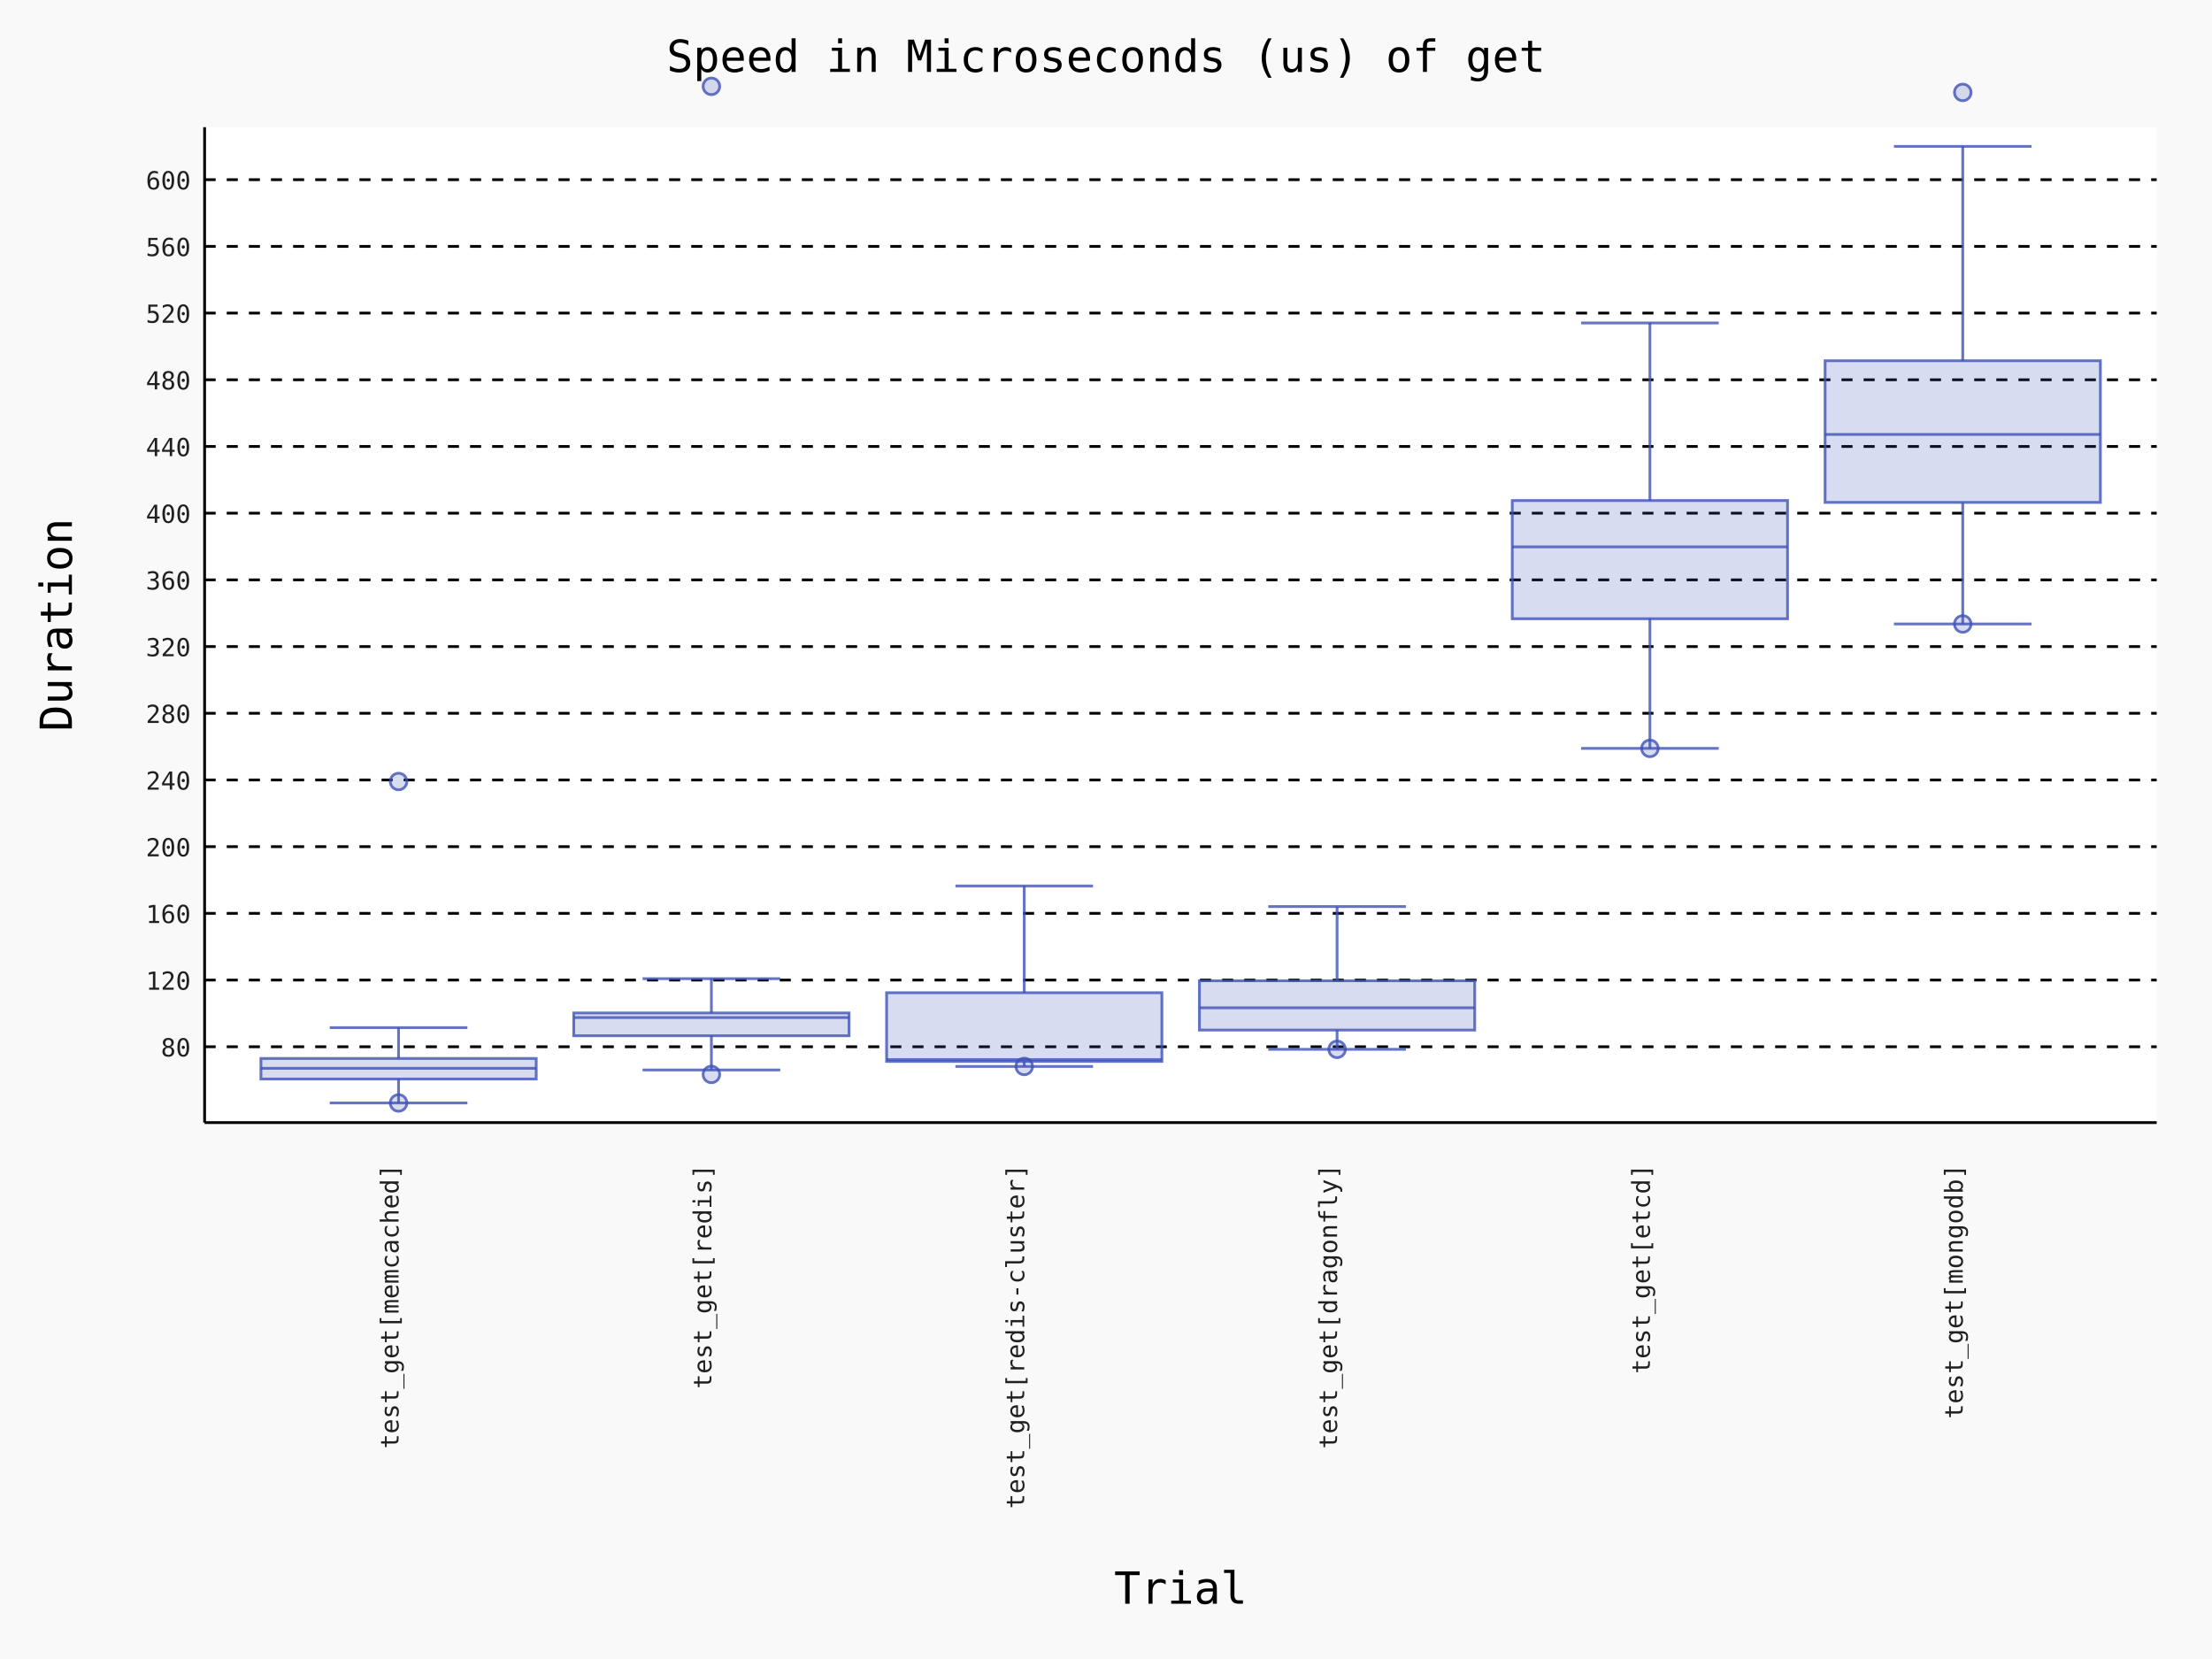
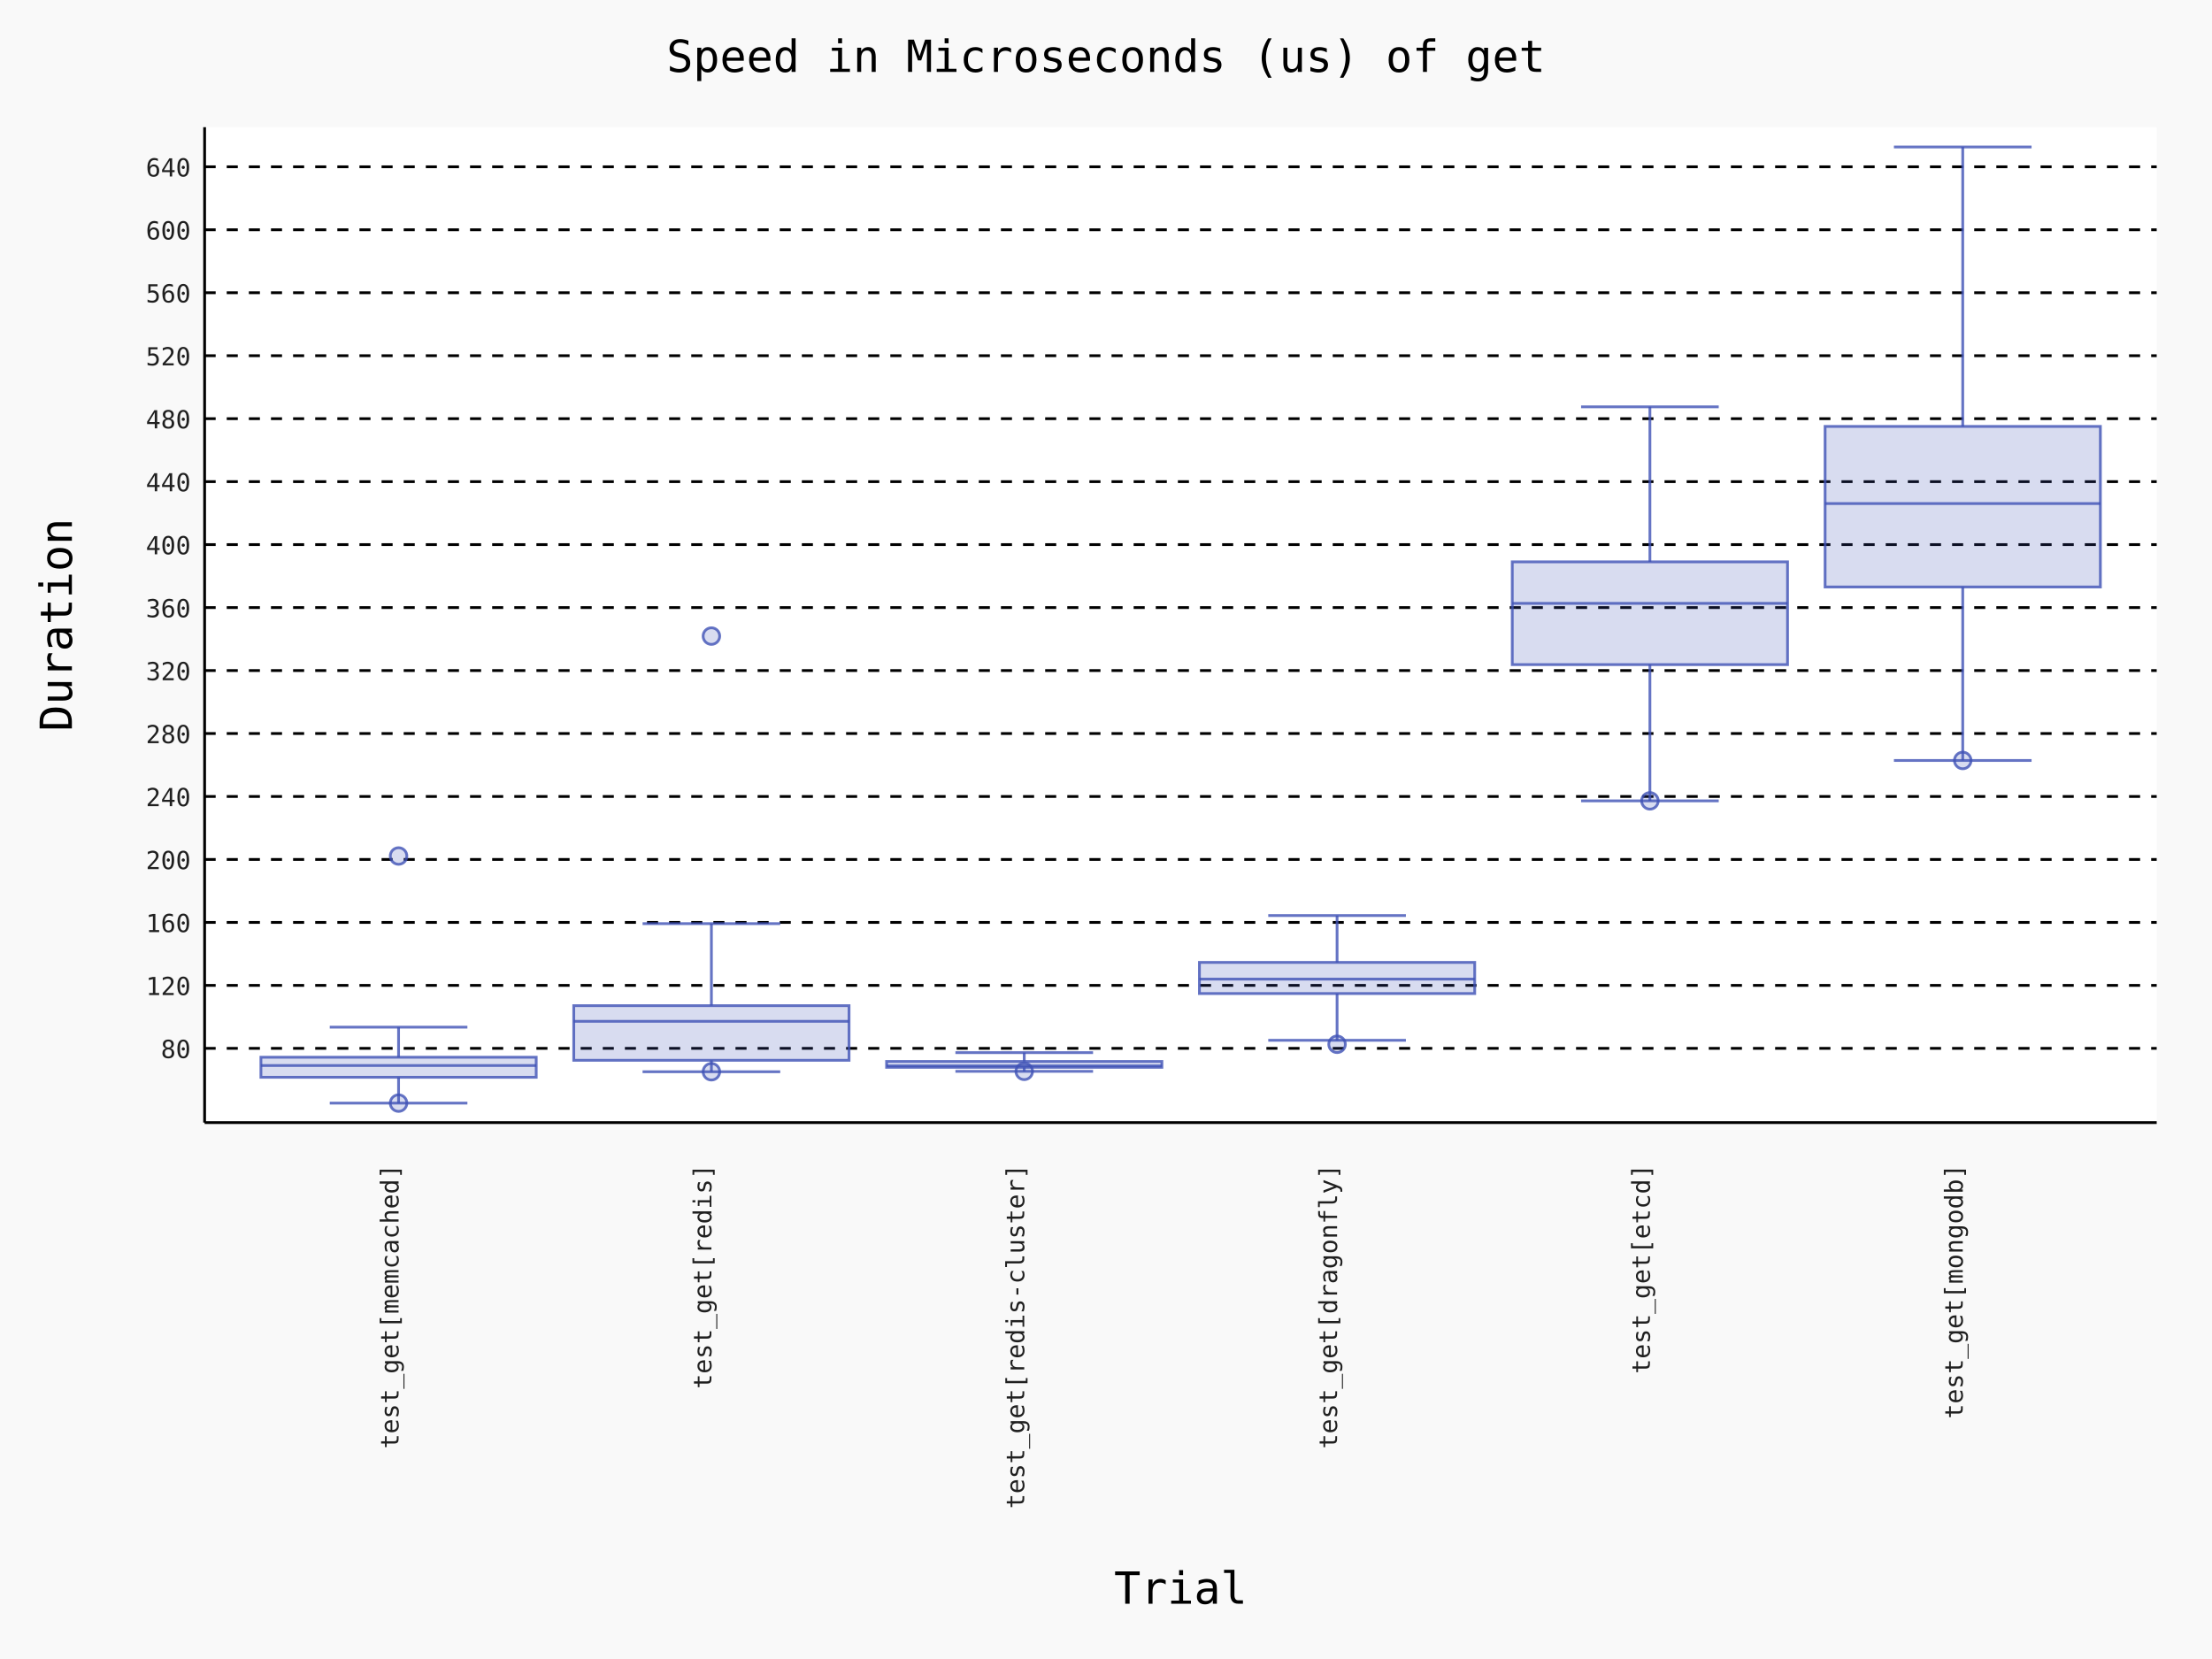
- <svg xmlns="http://www.w3.org/2000/svg" id="chart-afa27201-4113-426b-b315-e849568bc737" class="pygal-chart" viewBox="0 0 800 600">
+ <svg xmlns="http://www.w3.org/2000/svg" id="chart-95258026-fb43-44e2-9918-937dfb2821e3" class="pygal-chart" viewBox="0 0 800 600">
  <defs>
-     <style type="text/css">#chart-afa27201-4113-426b-b315-e849568bc737{-webkit-user-select:none;-webkit-font-smoothing:antialiased;font-family:Consolas,"Deja Vu Sans Mono","Bitstream Vera Sans Mono","Courier New",monospace}#chart-afa27201-4113-426b-b315-e849568bc737 .title{font-family:Consolas,"Deja Vu Sans Mono","Bitstream Vera Sans Mono","Courier New",monospace;font-size:16px}#chart-afa27201-4113-426b-b315-e849568bc737 .legends .legend text{font-family:Consolas,"Deja Vu Sans Mono","Bitstream Vera Sans Mono","Courier New",monospace;font-size:14px}#chart-afa27201-4113-426b-b315-e849568bc737 .axis text{font-family:Consolas,"Deja Vu Sans Mono","Bitstream Vera Sans Mono","Courier New",monospace;font-size:10px}#chart-afa27201-4113-426b-b315-e849568bc737 .axis text.major{font-family:Consolas,"Deja Vu Sans Mono","Bitstream Vera Sans Mono","Courier New",monospace;font-size:10px}#chart-afa27201-4113-426b-b315-e849568bc737 .text-overlay text.value{font-family:Consolas,"Deja Vu Sans Mono","Bitstream Vera Sans Mono","Courier New",monospace;font-size:16px}#chart-afa27201-4113-426b-b315-e849568bc737 .text-overlay text.label{font-family:Consolas,"Deja Vu Sans Mono","Bitstream Vera Sans Mono","Courier New",monospace;font-size:10px}#chart-afa27201-4113-426b-b315-e849568bc737 .tooltip{font-family:Consolas,"Deja Vu Sans Mono","Bitstream Vera Sans Mono","Courier New",monospace;font-size:14px}#chart-afa27201-4113-426b-b315-e849568bc737 text.no_data{font-family:Consolas,"Deja Vu Sans Mono","Bitstream Vera Sans Mono","Courier New",monospace;font-size:64px}
- #chart-afa27201-4113-426b-b315-e849568bc737{background-color:rgba(249,249,249,1)}#chart-afa27201-4113-426b-b315-e849568bc737 path,#chart-afa27201-4113-426b-b315-e849568bc737 line,#chart-afa27201-4113-426b-b315-e849568bc737 rect,#chart-afa27201-4113-426b-b315-e849568bc737 circle{-webkit-transition:150ms;-moz-transition:150ms;transition:150ms}#chart-afa27201-4113-426b-b315-e849568bc737 .graph &gt; .background{fill:rgba(249,249,249,1)}#chart-afa27201-4113-426b-b315-e849568bc737 .plot &gt; .background{fill:rgba(255,255,255,1)}#chart-afa27201-4113-426b-b315-e849568bc737 .graph{fill:rgba(0,0,0,.87)}#chart-afa27201-4113-426b-b315-e849568bc737 text.no_data{fill:rgba(0,0,0,1)}#chart-afa27201-4113-426b-b315-e849568bc737 .title{fill:rgba(0,0,0,1)}#chart-afa27201-4113-426b-b315-e849568bc737 .legends .legend text{fill:rgba(0,0,0,.87)}#chart-afa27201-4113-426b-b315-e849568bc737 .legends .legend:hover text{fill:rgba(0,0,0,1)}#chart-afa27201-4113-426b-b315-e849568bc737 .axis .line{stroke:rgba(0,0,0,1)}#chart-afa27201-4113-426b-b315-e849568bc737 .axis .guide.line{stroke:rgba(0,0,0,.54)}#chart-afa27201-4113-426b-b315-e849568bc737 .axis .major.line{stroke:rgba(0,0,0,.87)}#chart-afa27201-4113-426b-b315-e849568bc737 .axis text.major{fill:rgba(0,0,0,1)}#chart-afa27201-4113-426b-b315-e849568bc737 .axis.y .guides:hover .guide.line,#chart-afa27201-4113-426b-b315-e849568bc737 .line-graph .axis.x .guides:hover .guide.line,#chart-afa27201-4113-426b-b315-e849568bc737 .stackedline-graph .axis.x .guides:hover .guide.line,#chart-afa27201-4113-426b-b315-e849568bc737 .xy-graph .axis.x .guides:hover .guide.line{stroke:rgba(0,0,0,1)}#chart-afa27201-4113-426b-b315-e849568bc737 .axis .guides:hover text{fill:rgba(0,0,0,1)}#chart-afa27201-4113-426b-b315-e849568bc737 .reactive{fill-opacity:.7;stroke-opacity:.8;stroke-width:1}#chart-afa27201-4113-426b-b315-e849568bc737 .ci{stroke:rgba(0,0,0,.87)}#chart-afa27201-4113-426b-b315-e849568bc737 .reactive.active,#chart-afa27201-4113-426b-b315-e849568bc737 .active .reactive{fill-opacity:.8;stroke-opacity:.9;stroke-width:4}#chart-afa27201-4113-426b-b315-e849568bc737 .ci .reactive.active{stroke-width:1.5}#chart-afa27201-4113-426b-b315-e849568bc737 .series text{fill:rgba(0,0,0,1)}#chart-afa27201-4113-426b-b315-e849568bc737 .tooltip rect{fill:rgba(255,255,255,1);stroke:rgba(0,0,0,1);-webkit-transition:opacity 150ms;-moz-transition:opacity 150ms;transition:opacity 150ms}#chart-afa27201-4113-426b-b315-e849568bc737 .tooltip .label{fill:rgba(0,0,0,.87)}#chart-afa27201-4113-426b-b315-e849568bc737 .tooltip .label{fill:rgba(0,0,0,.87)}#chart-afa27201-4113-426b-b315-e849568bc737 .tooltip .legend{font-size:.8em;fill:rgba(0,0,0,.54)}#chart-afa27201-4113-426b-b315-e849568bc737 .tooltip .x_label{font-size:.6em;fill:rgba(0,0,0,1)}#chart-afa27201-4113-426b-b315-e849568bc737 .tooltip .xlink{font-size:.5em;text-decoration:underline}#chart-afa27201-4113-426b-b315-e849568bc737 .tooltip .value{font-size:1.5em}#chart-afa27201-4113-426b-b315-e849568bc737 .bound{font-size:.5em}#chart-afa27201-4113-426b-b315-e849568bc737 .max-value{font-size:.75em;fill:rgba(0,0,0,.54)}#chart-afa27201-4113-426b-b315-e849568bc737 .map-element{fill:rgba(255,255,255,1);stroke:rgba(0,0,0,.54) !important}#chart-afa27201-4113-426b-b315-e849568bc737 .map-element .reactive{fill-opacity:inherit;stroke-opacity:inherit}#chart-afa27201-4113-426b-b315-e849568bc737 .color-0,#chart-afa27201-4113-426b-b315-e849568bc737 .color-0 a:visited{stroke:#3F51B5;fill:#3F51B5}#chart-afa27201-4113-426b-b315-e849568bc737 .color-1,#chart-afa27201-4113-426b-b315-e849568bc737 .color-1 a:visited{stroke:#3F51B5;fill:#3F51B5}#chart-afa27201-4113-426b-b315-e849568bc737 .color-2,#chart-afa27201-4113-426b-b315-e849568bc737 .color-2 a:visited{stroke:#3F51B5;fill:#3F51B5}#chart-afa27201-4113-426b-b315-e849568bc737 .color-3,#chart-afa27201-4113-426b-b315-e849568bc737 .color-3 a:visited{stroke:#3F51B5;fill:#3F51B5}#chart-afa27201-4113-426b-b315-e849568bc737 .color-4,#chart-afa27201-4113-426b-b315-e849568bc737 .color-4 a:visited{stroke:#3F51B5;fill:#3F51B5}#chart-afa27201-4113-426b-b315-e849568bc737 .color-5,#chart-afa27201-4113-426b-b315-e849568bc737 .color-5 a:visited{stroke:#3F51B5;fill:#3F51B5}#chart-afa27201-4113-426b-b315-e849568bc737 .text-overlay .color-0 text{fill:black}#chart-afa27201-4113-426b-b315-e849568bc737 .text-overlay .color-1 text{fill:black}#chart-afa27201-4113-426b-b315-e849568bc737 .text-overlay .color-2 text{fill:black}#chart-afa27201-4113-426b-b315-e849568bc737 .text-overlay .color-3 text{fill:black}#chart-afa27201-4113-426b-b315-e849568bc737 .text-overlay .color-4 text{fill:black}#chart-afa27201-4113-426b-b315-e849568bc737 .text-overlay .color-5 text{fill:black}
- #chart-afa27201-4113-426b-b315-e849568bc737 text.no_data{text-anchor:middle}#chart-afa27201-4113-426b-b315-e849568bc737 .guide.line{fill:none}#chart-afa27201-4113-426b-b315-e849568bc737 .centered{text-anchor:middle}#chart-afa27201-4113-426b-b315-e849568bc737 .title{text-anchor:middle}#chart-afa27201-4113-426b-b315-e849568bc737 .legends .legend text{fill-opacity:1}#chart-afa27201-4113-426b-b315-e849568bc737 .axis.x text{text-anchor:middle}#chart-afa27201-4113-426b-b315-e849568bc737 .axis.x:not(.web) text[transform]{text-anchor:start}#chart-afa27201-4113-426b-b315-e849568bc737 .axis.x:not(.web) text[transform].backwards{text-anchor:end}#chart-afa27201-4113-426b-b315-e849568bc737 .axis.y text{text-anchor:end}#chart-afa27201-4113-426b-b315-e849568bc737 .axis.y text[transform].backwards{text-anchor:start}#chart-afa27201-4113-426b-b315-e849568bc737 .axis.y2 text{text-anchor:start}#chart-afa27201-4113-426b-b315-e849568bc737 .axis.y2 text[transform].backwards{text-anchor:end}#chart-afa27201-4113-426b-b315-e849568bc737 .axis .guide.line{stroke-dasharray:4,4;stroke:black}#chart-afa27201-4113-426b-b315-e849568bc737 .axis .major.guide.line{stroke-dasharray:6,6;stroke:black}#chart-afa27201-4113-426b-b315-e849568bc737 .horizontal .axis.y .guide.line,#chart-afa27201-4113-426b-b315-e849568bc737 .horizontal .axis.y2 .guide.line,#chart-afa27201-4113-426b-b315-e849568bc737 .vertical .axis.x .guide.line{opacity:0}#chart-afa27201-4113-426b-b315-e849568bc737 .horizontal .axis.always_show .guide.line,#chart-afa27201-4113-426b-b315-e849568bc737 .vertical .axis.always_show .guide.line{opacity:1 !important}#chart-afa27201-4113-426b-b315-e849568bc737 .axis.y .guides:hover .guide.line,#chart-afa27201-4113-426b-b315-e849568bc737 .axis.y2 .guides:hover .guide.line,#chart-afa27201-4113-426b-b315-e849568bc737 .axis.x .guides:hover .guide.line{opacity:1}#chart-afa27201-4113-426b-b315-e849568bc737 .axis .guides:hover text{opacity:1}#chart-afa27201-4113-426b-b315-e849568bc737 .nofill{fill:none}#chart-afa27201-4113-426b-b315-e849568bc737 .subtle-fill{fill-opacity:.2}#chart-afa27201-4113-426b-b315-e849568bc737 .dot{stroke-width:1px;fill-opacity:1;stroke-opacity:1}#chart-afa27201-4113-426b-b315-e849568bc737 .dot.active{stroke-width:5px}#chart-afa27201-4113-426b-b315-e849568bc737 .dot.negative{fill:transparent}#chart-afa27201-4113-426b-b315-e849568bc737 text,#chart-afa27201-4113-426b-b315-e849568bc737 tspan{stroke:none !important}#chart-afa27201-4113-426b-b315-e849568bc737 .series text.active{opacity:1}#chart-afa27201-4113-426b-b315-e849568bc737 .tooltip rect{fill-opacity:.95;stroke-width:.5}#chart-afa27201-4113-426b-b315-e849568bc737 .tooltip text{fill-opacity:1}#chart-afa27201-4113-426b-b315-e849568bc737 .showable{visibility:hidden}#chart-afa27201-4113-426b-b315-e849568bc737 .showable.shown{visibility:visible}#chart-afa27201-4113-426b-b315-e849568bc737 .gauge-background{fill:rgba(229,229,229,1);stroke:none}#chart-afa27201-4113-426b-b315-e849568bc737 .bg-lines{stroke:rgba(249,249,249,1);stroke-width:2px}
+     <style type="text/css">#chart-95258026-fb43-44e2-9918-937dfb2821e3{-webkit-user-select:none;-webkit-font-smoothing:antialiased;font-family:Consolas,"Deja Vu Sans Mono","Bitstream Vera Sans Mono","Courier New",monospace}#chart-95258026-fb43-44e2-9918-937dfb2821e3 .title{font-family:Consolas,"Deja Vu Sans Mono","Bitstream Vera Sans Mono","Courier New",monospace;font-size:16px}#chart-95258026-fb43-44e2-9918-937dfb2821e3 .legends .legend text{font-family:Consolas,"Deja Vu Sans Mono","Bitstream Vera Sans Mono","Courier New",monospace;font-size:14px}#chart-95258026-fb43-44e2-9918-937dfb2821e3 .axis text{font-family:Consolas,"Deja Vu Sans Mono","Bitstream Vera Sans Mono","Courier New",monospace;font-size:10px}#chart-95258026-fb43-44e2-9918-937dfb2821e3 .axis text.major{font-family:Consolas,"Deja Vu Sans Mono","Bitstream Vera Sans Mono","Courier New",monospace;font-size:10px}#chart-95258026-fb43-44e2-9918-937dfb2821e3 .text-overlay text.value{font-family:Consolas,"Deja Vu Sans Mono","Bitstream Vera Sans Mono","Courier New",monospace;font-size:16px}#chart-95258026-fb43-44e2-9918-937dfb2821e3 .text-overlay text.label{font-family:Consolas,"Deja Vu Sans Mono","Bitstream Vera Sans Mono","Courier New",monospace;font-size:10px}#chart-95258026-fb43-44e2-9918-937dfb2821e3 .tooltip{font-family:Consolas,"Deja Vu Sans Mono","Bitstream Vera Sans Mono","Courier New",monospace;font-size:14px}#chart-95258026-fb43-44e2-9918-937dfb2821e3 text.no_data{font-family:Consolas,"Deja Vu Sans Mono","Bitstream Vera Sans Mono","Courier New",monospace;font-size:64px}
+ #chart-95258026-fb43-44e2-9918-937dfb2821e3{background-color:rgba(249,249,249,1)}#chart-95258026-fb43-44e2-9918-937dfb2821e3 path,#chart-95258026-fb43-44e2-9918-937dfb2821e3 line,#chart-95258026-fb43-44e2-9918-937dfb2821e3 rect,#chart-95258026-fb43-44e2-9918-937dfb2821e3 circle{-webkit-transition:150ms;-moz-transition:150ms;transition:150ms}#chart-95258026-fb43-44e2-9918-937dfb2821e3 .graph &gt; .background{fill:rgba(249,249,249,1)}#chart-95258026-fb43-44e2-9918-937dfb2821e3 .plot &gt; .background{fill:rgba(255,255,255,1)}#chart-95258026-fb43-44e2-9918-937dfb2821e3 .graph{fill:rgba(0,0,0,.87)}#chart-95258026-fb43-44e2-9918-937dfb2821e3 text.no_data{fill:rgba(0,0,0,1)}#chart-95258026-fb43-44e2-9918-937dfb2821e3 .title{fill:rgba(0,0,0,1)}#chart-95258026-fb43-44e2-9918-937dfb2821e3 .legends .legend text{fill:rgba(0,0,0,.87)}#chart-95258026-fb43-44e2-9918-937dfb2821e3 .legends .legend:hover text{fill:rgba(0,0,0,1)}#chart-95258026-fb43-44e2-9918-937dfb2821e3 .axis .line{stroke:rgba(0,0,0,1)}#chart-95258026-fb43-44e2-9918-937dfb2821e3 .axis .guide.line{stroke:rgba(0,0,0,.54)}#chart-95258026-fb43-44e2-9918-937dfb2821e3 .axis .major.line{stroke:rgba(0,0,0,.87)}#chart-95258026-fb43-44e2-9918-937dfb2821e3 .axis text.major{fill:rgba(0,0,0,1)}#chart-95258026-fb43-44e2-9918-937dfb2821e3 .axis.y .guides:hover .guide.line,#chart-95258026-fb43-44e2-9918-937dfb2821e3 .line-graph .axis.x .guides:hover .guide.line,#chart-95258026-fb43-44e2-9918-937dfb2821e3 .stackedline-graph .axis.x .guides:hover .guide.line,#chart-95258026-fb43-44e2-9918-937dfb2821e3 .xy-graph .axis.x .guides:hover .guide.line{stroke:rgba(0,0,0,1)}#chart-95258026-fb43-44e2-9918-937dfb2821e3 .axis .guides:hover text{fill:rgba(0,0,0,1)}#chart-95258026-fb43-44e2-9918-937dfb2821e3 .reactive{fill-opacity:.7;stroke-opacity:.8;stroke-width:1}#chart-95258026-fb43-44e2-9918-937dfb2821e3 .ci{stroke:rgba(0,0,0,.87)}#chart-95258026-fb43-44e2-9918-937dfb2821e3 .reactive.active,#chart-95258026-fb43-44e2-9918-937dfb2821e3 .active .reactive{fill-opacity:.8;stroke-opacity:.9;stroke-width:4}#chart-95258026-fb43-44e2-9918-937dfb2821e3 .ci .reactive.active{stroke-width:1.5}#chart-95258026-fb43-44e2-9918-937dfb2821e3 .series text{fill:rgba(0,0,0,1)}#chart-95258026-fb43-44e2-9918-937dfb2821e3 .tooltip rect{fill:rgba(255,255,255,1);stroke:rgba(0,0,0,1);-webkit-transition:opacity 150ms;-moz-transition:opacity 150ms;transition:opacity 150ms}#chart-95258026-fb43-44e2-9918-937dfb2821e3 .tooltip .label{fill:rgba(0,0,0,.87)}#chart-95258026-fb43-44e2-9918-937dfb2821e3 .tooltip .label{fill:rgba(0,0,0,.87)}#chart-95258026-fb43-44e2-9918-937dfb2821e3 .tooltip .legend{font-size:.8em;fill:rgba(0,0,0,.54)}#chart-95258026-fb43-44e2-9918-937dfb2821e3 .tooltip .x_label{font-size:.6em;fill:rgba(0,0,0,1)}#chart-95258026-fb43-44e2-9918-937dfb2821e3 .tooltip .xlink{font-size:.5em;text-decoration:underline}#chart-95258026-fb43-44e2-9918-937dfb2821e3 .tooltip .value{font-size:1.5em}#chart-95258026-fb43-44e2-9918-937dfb2821e3 .bound{font-size:.5em}#chart-95258026-fb43-44e2-9918-937dfb2821e3 .max-value{font-size:.75em;fill:rgba(0,0,0,.54)}#chart-95258026-fb43-44e2-9918-937dfb2821e3 .map-element{fill:rgba(255,255,255,1);stroke:rgba(0,0,0,.54) !important}#chart-95258026-fb43-44e2-9918-937dfb2821e3 .map-element .reactive{fill-opacity:inherit;stroke-opacity:inherit}#chart-95258026-fb43-44e2-9918-937dfb2821e3 .color-0,#chart-95258026-fb43-44e2-9918-937dfb2821e3 .color-0 a:visited{stroke:#3F51B5;fill:#3F51B5}#chart-95258026-fb43-44e2-9918-937dfb2821e3 .color-1,#chart-95258026-fb43-44e2-9918-937dfb2821e3 .color-1 a:visited{stroke:#3F51B5;fill:#3F51B5}#chart-95258026-fb43-44e2-9918-937dfb2821e3 .color-2,#chart-95258026-fb43-44e2-9918-937dfb2821e3 .color-2 a:visited{stroke:#3F51B5;fill:#3F51B5}#chart-95258026-fb43-44e2-9918-937dfb2821e3 .color-3,#chart-95258026-fb43-44e2-9918-937dfb2821e3 .color-3 a:visited{stroke:#3F51B5;fill:#3F51B5}#chart-95258026-fb43-44e2-9918-937dfb2821e3 .color-4,#chart-95258026-fb43-44e2-9918-937dfb2821e3 .color-4 a:visited{stroke:#3F51B5;fill:#3F51B5}#chart-95258026-fb43-44e2-9918-937dfb2821e3 .color-5,#chart-95258026-fb43-44e2-9918-937dfb2821e3 .color-5 a:visited{stroke:#3F51B5;fill:#3F51B5}#chart-95258026-fb43-44e2-9918-937dfb2821e3 .text-overlay .color-0 text{fill:black}#chart-95258026-fb43-44e2-9918-937dfb2821e3 .text-overlay .color-1 text{fill:black}#chart-95258026-fb43-44e2-9918-937dfb2821e3 .text-overlay .color-2 text{fill:black}#chart-95258026-fb43-44e2-9918-937dfb2821e3 .text-overlay .color-3 text{fill:black}#chart-95258026-fb43-44e2-9918-937dfb2821e3 .text-overlay .color-4 text{fill:black}#chart-95258026-fb43-44e2-9918-937dfb2821e3 .text-overlay .color-5 text{fill:black}
+ #chart-95258026-fb43-44e2-9918-937dfb2821e3 text.no_data{text-anchor:middle}#chart-95258026-fb43-44e2-9918-937dfb2821e3 .guide.line{fill:none}#chart-95258026-fb43-44e2-9918-937dfb2821e3 .centered{text-anchor:middle}#chart-95258026-fb43-44e2-9918-937dfb2821e3 .title{text-anchor:middle}#chart-95258026-fb43-44e2-9918-937dfb2821e3 .legends .legend text{fill-opacity:1}#chart-95258026-fb43-44e2-9918-937dfb2821e3 .axis.x text{text-anchor:middle}#chart-95258026-fb43-44e2-9918-937dfb2821e3 .axis.x:not(.web) text[transform]{text-anchor:start}#chart-95258026-fb43-44e2-9918-937dfb2821e3 .axis.x:not(.web) text[transform].backwards{text-anchor:end}#chart-95258026-fb43-44e2-9918-937dfb2821e3 .axis.y text{text-anchor:end}#chart-95258026-fb43-44e2-9918-937dfb2821e3 .axis.y text[transform].backwards{text-anchor:start}#chart-95258026-fb43-44e2-9918-937dfb2821e3 .axis.y2 text{text-anchor:start}#chart-95258026-fb43-44e2-9918-937dfb2821e3 .axis.y2 text[transform].backwards{text-anchor:end}#chart-95258026-fb43-44e2-9918-937dfb2821e3 .axis .guide.line{stroke-dasharray:4,4;stroke:black}#chart-95258026-fb43-44e2-9918-937dfb2821e3 .axis .major.guide.line{stroke-dasharray:6,6;stroke:black}#chart-95258026-fb43-44e2-9918-937dfb2821e3 .horizontal .axis.y .guide.line,#chart-95258026-fb43-44e2-9918-937dfb2821e3 .horizontal .axis.y2 .guide.line,#chart-95258026-fb43-44e2-9918-937dfb2821e3 .vertical .axis.x .guide.line{opacity:0}#chart-95258026-fb43-44e2-9918-937dfb2821e3 .horizontal .axis.always_show .guide.line,#chart-95258026-fb43-44e2-9918-937dfb2821e3 .vertical .axis.always_show .guide.line{opacity:1 !important}#chart-95258026-fb43-44e2-9918-937dfb2821e3 .axis.y .guides:hover .guide.line,#chart-95258026-fb43-44e2-9918-937dfb2821e3 .axis.y2 .guides:hover .guide.line,#chart-95258026-fb43-44e2-9918-937dfb2821e3 .axis.x .guides:hover .guide.line{opacity:1}#chart-95258026-fb43-44e2-9918-937dfb2821e3 .axis .guides:hover text{opacity:1}#chart-95258026-fb43-44e2-9918-937dfb2821e3 .nofill{fill:none}#chart-95258026-fb43-44e2-9918-937dfb2821e3 .subtle-fill{fill-opacity:.2}#chart-95258026-fb43-44e2-9918-937dfb2821e3 .dot{stroke-width:1px;fill-opacity:1;stroke-opacity:1}#chart-95258026-fb43-44e2-9918-937dfb2821e3 .dot.active{stroke-width:5px}#chart-95258026-fb43-44e2-9918-937dfb2821e3 .dot.negative{fill:transparent}#chart-95258026-fb43-44e2-9918-937dfb2821e3 text,#chart-95258026-fb43-44e2-9918-937dfb2821e3 tspan{stroke:none !important}#chart-95258026-fb43-44e2-9918-937dfb2821e3 .series text.active{opacity:1}#chart-95258026-fb43-44e2-9918-937dfb2821e3 .tooltip rect{fill-opacity:.95;stroke-width:.5}#chart-95258026-fb43-44e2-9918-937dfb2821e3 .tooltip text{fill-opacity:1}#chart-95258026-fb43-44e2-9918-937dfb2821e3 .showable{visibility:hidden}#chart-95258026-fb43-44e2-9918-937dfb2821e3 .showable.shown{visibility:visible}#chart-95258026-fb43-44e2-9918-937dfb2821e3 .gauge-background{fill:rgba(229,229,229,1);stroke:none}#chart-95258026-fb43-44e2-9918-937dfb2821e3 .bg-lines{stroke:rgba(249,249,249,1);stroke-width:2px}
.tooltip .value{font-size:1em !important}.axis text{font-size:9px !important}</style>
  </defs>
  <g class="graph custombox-graph vertical">
    <rect x="0" y="0" width="800" height="600" class="background" />
    <g transform="translate(74, 46)" class="plot">
      <rect x="0" y="0" width="706.0" height="360.0" class="background" />
      <g class="axis y always_show">
        <path d="M0 360 h706" class="line" />
        <g class="guides">
-           <path d="M0 332.573 h706" class="guide line" />
-           <text x="-5" y="336.073" class="">80</text>
-         </g>
-         <g class="guides">
-           <path d="M0 308.451 h706" class="guide line" />
-           <text x="-5" y="311.951" class="">120</text>
-         </g>
-         <g class="guides">
-           <path d="M0 284.329 h706" class="guide line" />
-           <text x="-5" y="287.829" class="">160</text>
-         </g>
-         <g class="guides">
-           <path d="M0 260.206 h706" class="guide line" />
-           <text x="-5" y="263.706" class="">200</text>
-         </g>
-         <g class="guides">
-           <path d="M0 236.084 h706" class="guide line" />
-           <text x="-5" y="239.584" class="">240</text>
-         </g>
-         <g class="guides">
-           <path d="M0 211.962 h706" class="guide line" />
-           <text x="-5" y="215.462" class="">280</text>
-         </g>
-         <g class="guides">
-           <path d="M0 187.84 h706" class="guide line" />
-           <text x="-5" y="191.34" class="">320</text>
-         </g>
-         <g class="guides">
-           <path d="M0 163.718 h706" class="guide line" />
-           <text x="-5" y="167.218" class="">360</text>
-         </g>
-         <g class="guides">
-           <path d="M0 139.595 h706" class="guide line" />
-           <text x="-5" y="143.095" class="">400</text>
-         </g>
-         <g class="guides">
-           <path d="M0 115.473 h706" class="guide line" />
-           <text x="-5" y="118.973" class="">440</text>
-         </g>
-         <g class="guides">
-           <path d="M0 91.351 h706" class="guide line" />
-           <text x="-5" y="94.851" class="">480</text>
-         </g>
-         <g class="guides">
-           <path d="M0 67.229 h706" class="guide line" />
-           <text x="-5" y="70.729" class="">520</text>
-         </g>
-         <g class="guides">
-           <path d="M0 43.106 h706" class="guide line" />
-           <text x="-5" y="46.606" class="">560</text>
-         </g>
-         <g class="guides">
-           <path d="M0 18.984 h706" class="guide line" />
-           <text x="-5" y="22.484" class="">600</text>
+           <path d="M0 333.15 h706" class="guide line" />
+           <text x="-5" y="336.65" class="">80</text>
+         </g>
+         <g class="guides">
+           <path d="M0 310.377 h706" class="guide line" />
+           <text x="-5" y="313.877" class="">120</text>
+         </g>
+         <g class="guides">
+           <path d="M0 287.604 h706" class="guide line" />
+           <text x="-5" y="291.104" class="">160</text>
+         </g>
+         <g class="guides">
+           <path d="M0 264.83 h706" class="guide line" />
+           <text x="-5" y="268.33" class="">200</text>
+         </g>
+         <g class="guides">
+           <path d="M0 242.057 h706" class="guide line" />
+           <text x="-5" y="245.557" class="">240</text>
+         </g>
+         <g class="guides">
+           <path d="M0 219.284 h706" class="guide line" />
+           <text x="-5" y="222.784" class="">280</text>
+         </g>
+         <g class="guides">
+           <path d="M0 196.511 h706" class="guide line" />
+           <text x="-5" y="200.011" class="">320</text>
+         </g>
+         <g class="guides">
+           <path d="M0 173.737 h706" class="guide line" />
+           <text x="-5" y="177.237" class="">360</text>
+         </g>
+         <g class="guides">
+           <path d="M0 150.964 h706" class="guide line" />
+           <text x="-5" y="154.464" class="">400</text>
+         </g>
+         <g class="guides">
+           <path d="M0 128.191 h706" class="guide line" />
+           <text x="-5" y="131.691" class="">440</text>
+         </g>
+         <g class="guides">
+           <path d="M0 105.418 h706" class="guide line" />
+           <text x="-5" y="108.918" class="">480</text>
+         </g>
+         <g class="guides">
+           <path d="M0 82.644 h706" class="guide line" />
+           <text x="-5" y="86.144" class="">520</text>
+         </g>
+         <g class="guides">
+           <path d="M0 59.871 h706" class="guide line" />
+           <text x="-5" y="63.371" class="">560</text>
+         </g>
+         <g class="guides">
+           <path d="M0 37.098 h706" class="guide line" />
+           <text x="-5" y="40.598" class="">600</text>
+         </g>
+         <g class="guides">
+           <path d="M0 14.324 h706" class="guide line" />
+           <text x="-5" y="17.824" class="">640</text>
        </g>
      </g>
      <g class="axis x">
        <path d="M0 0 v360" class="line" />
        <g class="guides">
          <path d="M70.147 0 v360" class="guide line" />
          <text x="70.147" y="375.0" class="backwards" transform="rotate(270 70.14744 375)">test_get[memcached]</text>
        </g>
        <g class="guides">
          <path d="M183.288 0 v360" class="guide line" />
          <text x="183.288" y="375.0" class="backwards" transform="rotate(270 183.2885 375)">test_get[redis]</text>
        </g>
        <g class="guides">
          <path d="M296.429 0 v360" class="guide line" />
          <text x="296.429" y="375.0" class="backwards" transform="rotate(270 296.4295 375)">test_get[redis-cluster]</text>
        </g>
        <g class="guides">
          <path d="M409.571 0 v360" class="guide line" />
          <text x="409.571" y="375.0" class="backwards" transform="rotate(270 409.5705 375)">test_get[dragonfly]</text>
        </g>
        <g class="guides">
          <path d="M522.712 0 v360" class="guide line" />
          <text x="522.712" y="375.0" class="backwards" transform="rotate(270 522.7115 375)">test_get[etcd]</text>
        </g>
        <g class="guides">
          <path d="M635.853 0 v360" class="guide line" />
          <text x="635.853" y="375.0" class="backwards" transform="rotate(270 635.8526 375)">test_get[mongodb]</text>
        </g>
      </g>
      <g class="series serie-0 color-0">
        <g class="boxes">
          <g class="box">
-             <path stroke-width="3" d="M45.256 352.903 L95.038 352.903" class="reactive tooltip-trigger" />
-             <path stroke-width="3" d="M20.365 340.369 L119.929 340.369" class="reactive tooltip-trigger" />
-             <path stroke-width="3" d="M45.256 325.656 L95.038 325.656" class="reactive tooltip-trigger" />
-             <path stroke-width="2" d="M70.147 352.903 L70.147 344.238" class="reactive tooltip-trigger" />
-             <path stroke-width="2" d="M70.147 325.656 L70.147 336.81" class="reactive tooltip-trigger" />
-             <rect x="20.365" y="336.81" height="7.428" width="99.564" class="subtle-fill reactive tooltip-trigger" />
-             <circle cx="70.147" cy="352.903" r="3" class="subtle-fill reactive tooltip-trigger" />
-             <circle cx="70.147" cy="236.642" r="3" class="subtle-fill reactive tooltip-trigger" />
+             <path stroke-width="3" d="M45.256 352.956 L95.038 352.956" class="reactive tooltip-trigger" />
+             <path stroke-width="3" d="M20.365 339.359 L119.929 339.359" class="reactive tooltip-trigger" />
+             <path stroke-width="3" d="M45.256 325.484 L95.038 325.484" class="reactive tooltip-trigger" />
+             <path stroke-width="2" d="M70.147 352.956 L70.147 343.611" class="reactive tooltip-trigger" />
+             <path stroke-width="2" d="M70.147 325.484 L70.147 336.361" class="reactive tooltip-trigger" />
+             <rect x="20.365" y="336.361" height="7.25" width="99.564" class="subtle-fill reactive tooltip-trigger" />
+             <circle cx="70.147" cy="352.956" r="3" class="subtle-fill reactive tooltip-trigger" />
+             <circle cx="70.147" cy="263.59" r="3" class="subtle-fill reactive tooltip-trigger" />
          </g>
        </g>
      </g>
      <g class="series serie-1 color-1">
        <g class="boxes">
          <g class="box">
-             <path stroke-width="3" d="M158.397 340.969 L208.179 340.969" class="reactive tooltip-trigger" />
-             <path stroke-width="3" d="M133.506 322.009 L233.071 322.009" class="reactive tooltip-trigger" />
-             <path stroke-width="3" d="M158.397 307.95 L208.179 307.95" class="reactive tooltip-trigger" />
-             <path stroke-width="2" d="M183.288 340.969 L183.288 328.598" class="reactive tooltip-trigger" />
-             <path stroke-width="2" d="M183.288 307.95 L183.288 320.351" class="reactive tooltip-trigger" />
-             <rect x="133.506" y="320.351" height="8.248" width="99.564" class="subtle-fill reactive tooltip-trigger" />
-             <circle cx="183.288" cy="342.581" r="3" class="subtle-fill reactive tooltip-trigger" />
-             <circle cx="183.288" cy="-14.775" r="3" class="subtle-fill reactive tooltip-trigger" />
+             <path stroke-width="3" d="M158.397 341.609 L208.179 341.609" class="reactive tooltip-trigger" />
+             <path stroke-width="3" d="M133.506 323.374 L233.071 323.374" class="reactive tooltip-trigger" />
+             <path stroke-width="3" d="M158.397 288.047 L208.179 288.047" class="reactive tooltip-trigger" />
+             <path stroke-width="2" d="M183.288 341.609 L183.288 337.47" class="reactive tooltip-trigger" />
+             <path stroke-width="2" d="M183.288 288.047 L183.288 317.71" class="reactive tooltip-trigger" />
+             <rect x="133.506" y="317.71" height="19.76" width="99.564" class="subtle-fill reactive tooltip-trigger" />
+             <circle cx="183.288" cy="341.609" r="3" class="subtle-fill reactive tooltip-trigger" />
+             <circle cx="183.288" cy="184.051" r="3" class="subtle-fill reactive tooltip-trigger" />
          </g>
        </g>
      </g>
      <g class="series serie-2 color-2">
        <g class="boxes">
          <g class="box">
-             <path stroke-width="3" d="M271.538 339.699 L321.321 339.699" class="reactive tooltip-trigger" />
-             <path stroke-width="3" d="M246.647 337.212 L346.212 337.212" class="reactive tooltip-trigger" />
-             <path stroke-width="3" d="M271.538 274.421 L321.321 274.421" class="reactive tooltip-trigger" />
-             <path stroke-width="2" d="M296.429 339.699 L296.429 337.878" class="reactive tooltip-trigger" />
-             <path stroke-width="2" d="M296.429 274.421 L296.429 313.03" class="reactive tooltip-trigger" />
-             <rect x="246.647" y="313.03" height="24.848" width="99.564" class="subtle-fill reactive tooltip-trigger" />
-             <circle cx="296.429" cy="339.699" r="3" class="subtle-fill reactive tooltip-trigger" />
-             <circle cx="296.429" cy="-1535.709" r="3" class="subtle-fill reactive tooltip-trigger" />
+             <path stroke-width="3" d="M271.538 341.464 L321.321 341.464" class="reactive tooltip-trigger" />
+             <path stroke-width="3" d="M246.647 339.498 L346.212 339.498" class="reactive tooltip-trigger" />
+             <path stroke-width="3" d="M271.538 334.695 L321.321 334.695" class="reactive tooltip-trigger" />
+             <path stroke-width="2" d="M296.429 341.464 L296.429 340.014" class="reactive tooltip-trigger" />
+             <path stroke-width="2" d="M296.429 334.695 L296.429 337.888" class="reactive tooltip-trigger" />
+             <rect x="246.647" y="337.888" height="2.127" width="99.564" class="subtle-fill reactive tooltip-trigger" />
+             <circle cx="296.429" cy="341.464" r="3" class="subtle-fill reactive tooltip-trigger" />
+             <circle cx="296.429" cy="-1431.335" r="3" class="subtle-fill reactive tooltip-trigger" />
          </g>
        </g>
      </g>
      <g class="series serie-3 color-3">
        <g class="boxes">
          <g class="box">
-             <path stroke-width="3" d="M384.679 333.505 L434.462 333.505" class="reactive tooltip-trigger" />
-             <path stroke-width="3" d="M359.788 318.486 L459.353 318.486" class="reactive tooltip-trigger" />
-             <path stroke-width="3" d="M384.679 281.866 L434.462 281.866" class="reactive tooltip-trigger" />
-             <path stroke-width="2" d="M409.571 333.505 L409.571 326.543" class="reactive tooltip-trigger" />
-             <path stroke-width="2" d="M409.571 281.866 L409.571 308.71" class="reactive tooltip-trigger" />
-             <rect x="359.788" y="308.71" height="17.833" width="99.564" class="subtle-fill reactive tooltip-trigger" />
-             <circle cx="409.571" cy="333.505" r="3" class="subtle-fill reactive tooltip-trigger" />
-             <circle cx="409.571" cy="-1175.676" r="3" class="subtle-fill reactive tooltip-trigger" />
+             <path stroke-width="3" d="M384.679 330.236 L434.462 330.236" class="reactive tooltip-trigger" />
+             <path stroke-width="3" d="M359.788 308.109 L459.353 308.109" class="reactive tooltip-trigger" />
+             <path stroke-width="3" d="M384.679 285.119 L434.462 285.119" class="reactive tooltip-trigger" />
+             <path stroke-width="2" d="M409.571 330.236 L409.571 313.334" class="reactive tooltip-trigger" />
+             <path stroke-width="2" d="M409.571 285.119 L409.571 302.064" class="reactive tooltip-trigger" />
+             <rect x="359.788" y="302.064" height="11.27" width="99.564" class="subtle-fill reactive tooltip-trigger" />
+             <circle cx="409.571" cy="331.68" r="3" class="subtle-fill reactive tooltip-trigger" />
+             <circle cx="409.571" cy="-7525.963" r="3" class="subtle-fill reactive tooltip-trigger" />
          </g>
        </g>
      </g>
      <g class="series serie-4 color-4">
        <g class="boxes">
          <g class="box">
-             <path stroke-width="3" d="M497.821 224.665 L547.603 224.665" class="reactive tooltip-trigger" />
-             <path stroke-width="3" d="M472.929 151.784 L572.494 151.784" class="reactive tooltip-trigger" />
-             <path stroke-width="3" d="M497.821 70.806 L547.603 70.806" class="reactive tooltip-trigger" />
-             <path stroke-width="2" d="M522.712 224.665 L522.712 177.776" class="reactive tooltip-trigger" />
-             <path stroke-width="2" d="M522.712 70.806 L522.712 135.024" class="reactive tooltip-trigger" />
-             <rect x="472.929" y="135.024" height="42.752" width="99.564" class="subtle-fill reactive tooltip-trigger" />
-             <circle cx="522.712" cy="224.665" r="3" class="subtle-fill reactive tooltip-trigger" />
-             <circle cx="522.712" cy="-467.035" r="3" class="subtle-fill reactive tooltip-trigger" />
+             <path stroke-width="3" d="M497.821 243.644 L547.603 243.644" class="reactive tooltip-trigger" />
+             <path stroke-width="3" d="M472.929 172.22 L572.494 172.22" class="reactive tooltip-trigger" />
+             <path stroke-width="3" d="M497.821 101.136 L547.603 101.136" class="reactive tooltip-trigger" />
+             <path stroke-width="2" d="M522.712 243.644 L522.712 194.367" class="reactive tooltip-trigger" />
+             <path stroke-width="2" d="M522.712 101.136 L522.712 157.194" class="reactive tooltip-trigger" />
+             <rect x="472.929" y="157.194" height="37.173" width="99.564" class="subtle-fill reactive tooltip-trigger" />
+             <circle cx="522.712" cy="243.644" r="3" class="subtle-fill reactive tooltip-trigger" />
+             <circle cx="522.712" cy="-322.751" r="3" class="subtle-fill reactive tooltip-trigger" />
          </g>
        </g>
      </g>
      <g class="series serie-5 color-5">
        <g class="boxes">
          <g class="box">
-             <path stroke-width="3" d="M610.962 179.666 L660.744 179.666" class="reactive tooltip-trigger" />
-             <path stroke-width="3" d="M586.071 111.121 L685.635 111.121" class="reactive tooltip-trigger" />
-             <path stroke-width="3" d="M610.962 6.937 L660.744 6.937" class="reactive tooltip-trigger" />
-             <path stroke-width="2" d="M635.853 179.666 L635.853 135.704" class="reactive tooltip-trigger" />
-             <path stroke-width="2" d="M635.853 6.937 L635.853 84.468" class="reactive tooltip-trigger" />
-             <rect x="586.071" y="84.468" height="51.236" width="99.564" class="subtle-fill reactive tooltip-trigger" />
-             <circle cx="635.853" cy="179.666" r="3" class="subtle-fill reactive tooltip-trigger" />
-             <circle cx="635.853" cy="-12.573" r="3" class="subtle-fill reactive tooltip-trigger" />
+             <path stroke-width="3" d="M610.962 229.034 L660.744 229.034" class="reactive tooltip-trigger" />
+             <path stroke-width="3" d="M586.071 136.118 L685.635 136.118" class="reactive tooltip-trigger" />
+             <path stroke-width="3" d="M610.962 7.159 L660.744 7.159" class="reactive tooltip-trigger" />
+             <path stroke-width="2" d="M635.853 229.034 L635.853 166.289" class="reactive tooltip-trigger" />
+             <path stroke-width="2" d="M635.853 7.159 L635.853 108.219" class="reactive tooltip-trigger" />
+             <rect x="586.071" y="108.219" height="58.07" width="99.564" class="subtle-fill reactive tooltip-trigger" />
+             <circle cx="635.853" cy="229.034" r="3" class="subtle-fill reactive tooltip-trigger" />
+             <circle cx="635.853" cy="-87.404" r="3" class="subtle-fill reactive tooltip-trigger" />
          </g>
        </g>
      </g>
    </g>
    <g class="titles">
      <text x="400.0" y="26" class="title plot_title">Speed in Microseconds (us) of get</text>
      <text x="427.0" y="580.0" class="title">Trial</text>
      <text x="0" y="252.0" class="title" transform="rotate(-90 0 226)">Duration</text>
    </g>
    <g transform="translate(74, 46)" class="plot overlay">
      <g class="series serie-0 color-0" />
      <g class="series serie-1 color-1" />
      <g class="series serie-2 color-2" />
      <g class="series serie-3 color-3" />
      <g class="series serie-4 color-4" />
      <g class="series serie-5 color-5" />
    </g>
    <g transform="translate(74, 46)" class="plot text-overlay">
      <g class="series serie-0 color-0" />
      <g class="series serie-1 color-1" />
      <g class="series serie-2 color-2" />
      <g class="series serie-3 color-3" />
      <g class="series serie-4 color-4" />
      <g class="series serie-5 color-5" />
    </g>
    <g transform="translate(74, 46)" class="plot tooltip-overlay">
      <g transform="translate(0 0)" style="opacity: 0" class="tooltip">
        <rect rx="0" ry="0" width="0" height="0" class="tooltip-box" />
        <g class="text" />
      </g>
    </g>
  </g>
</svg>
